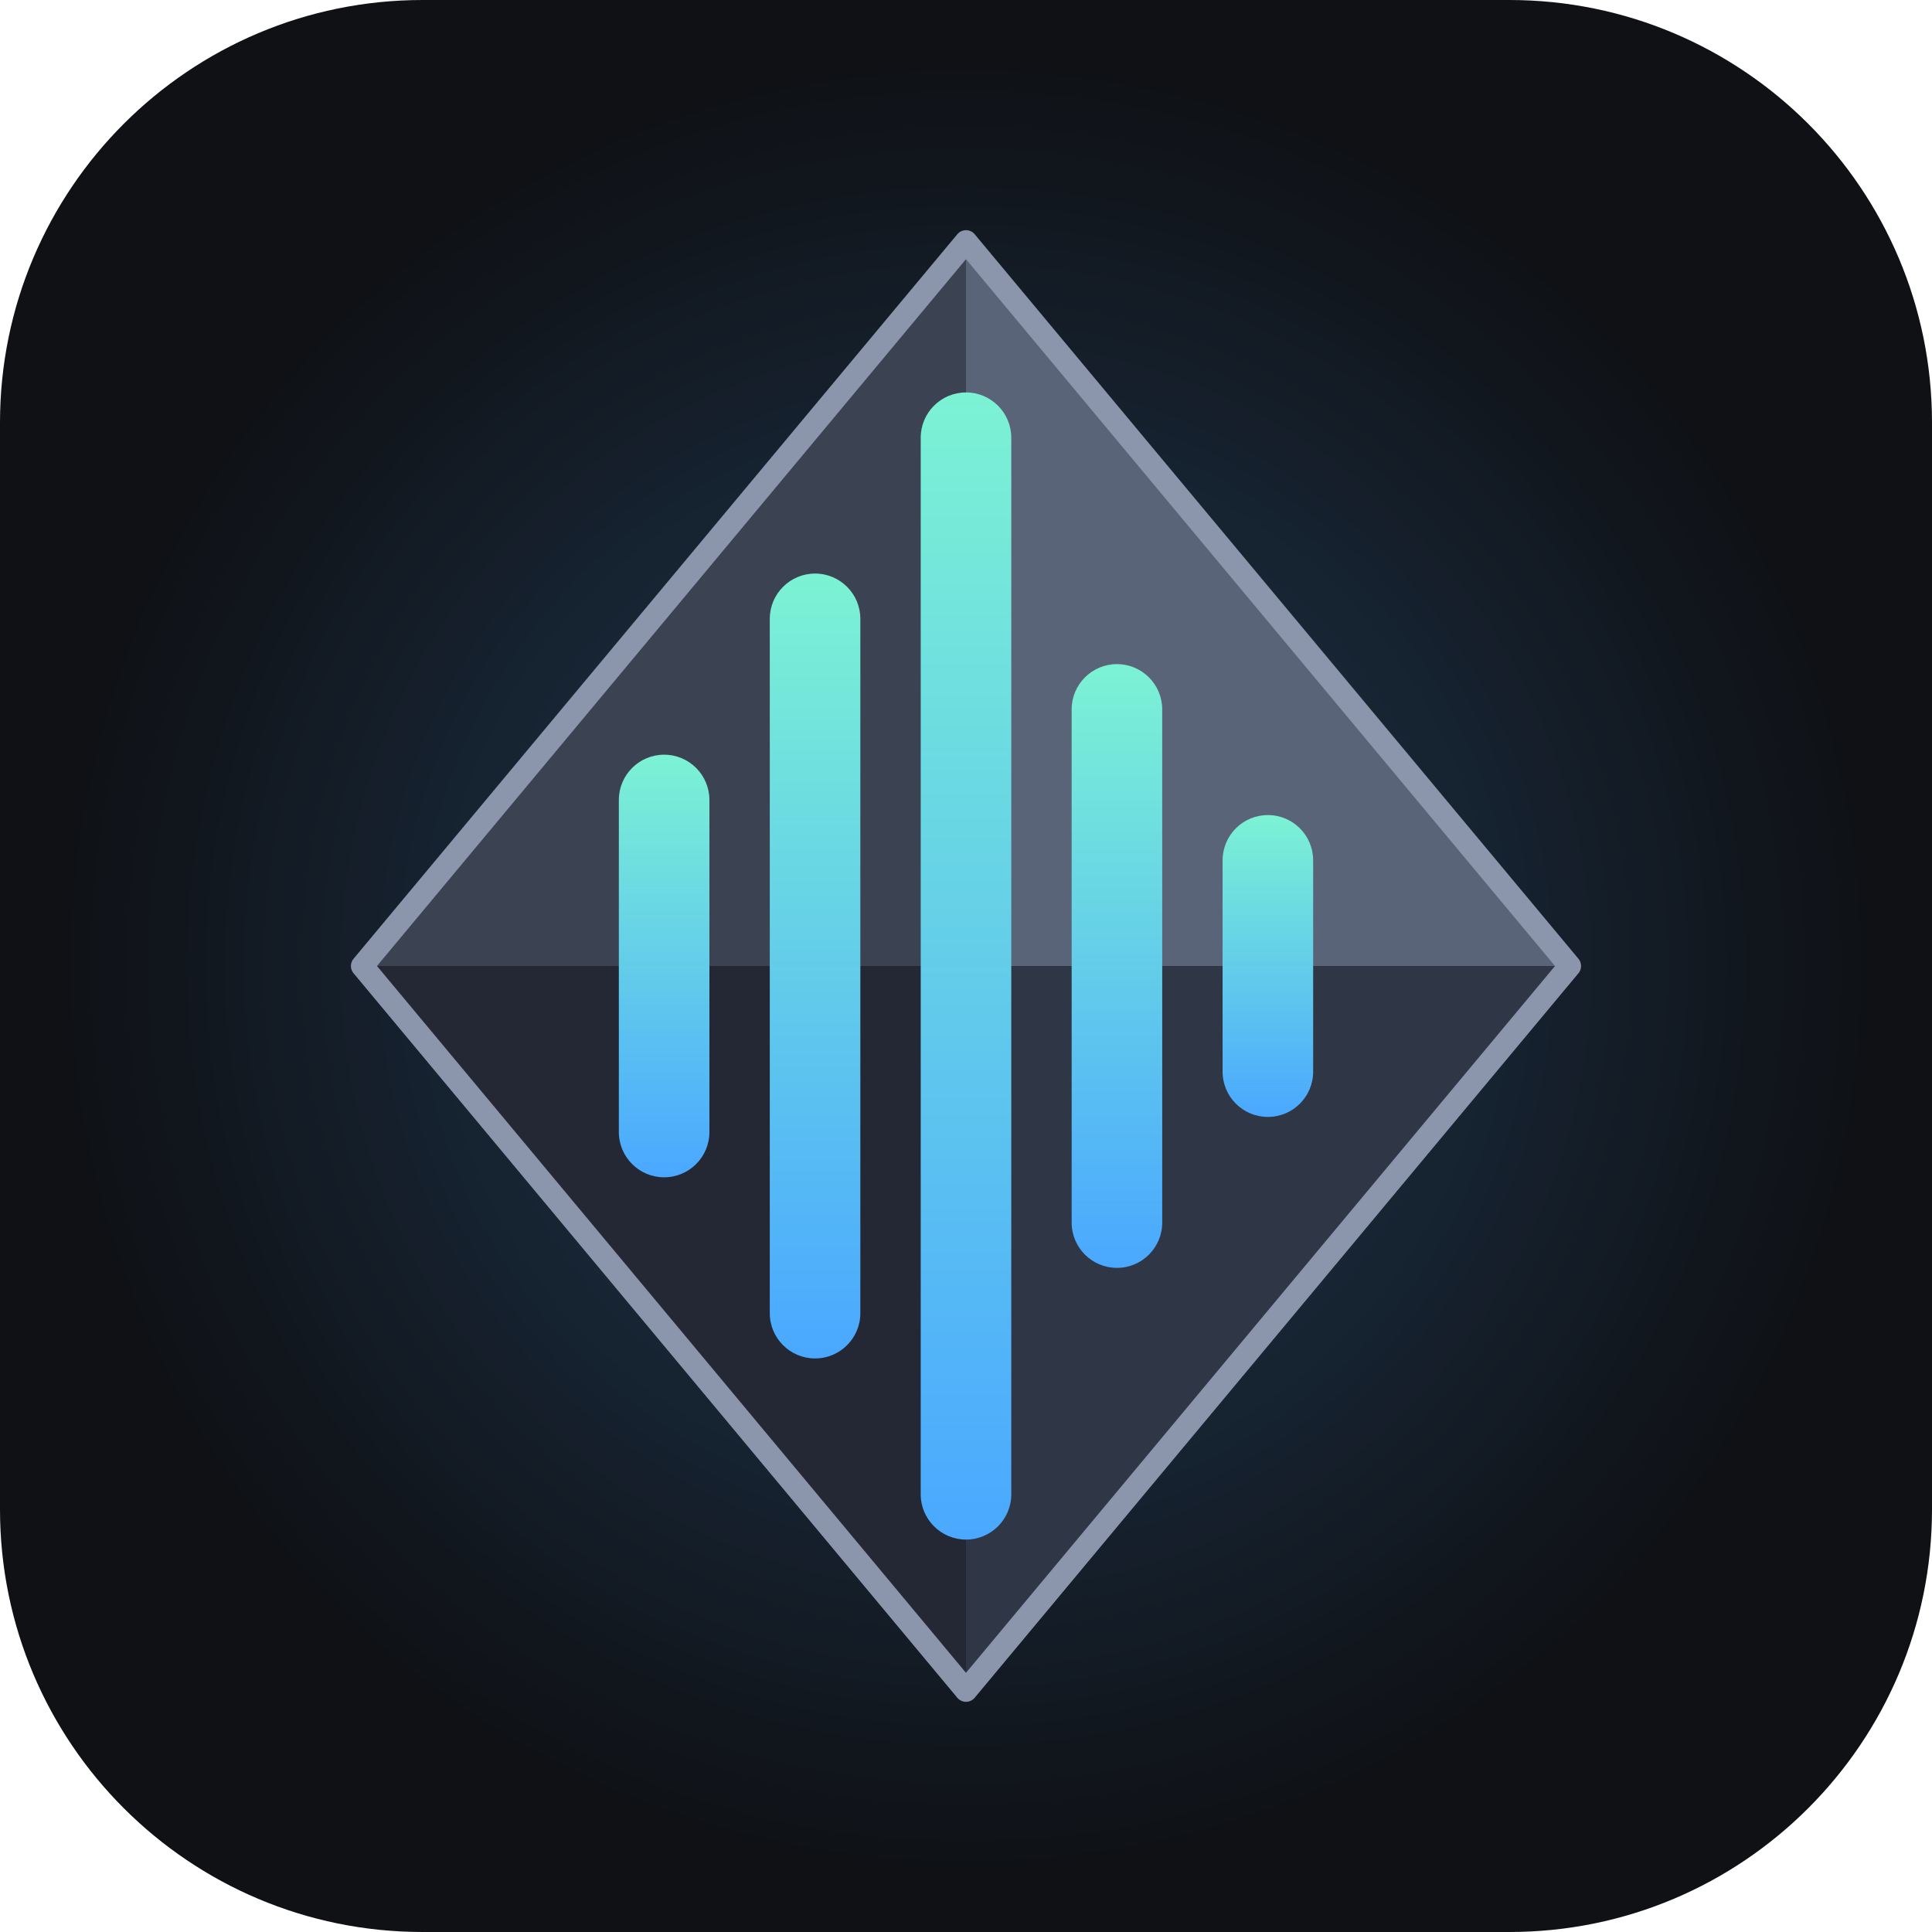
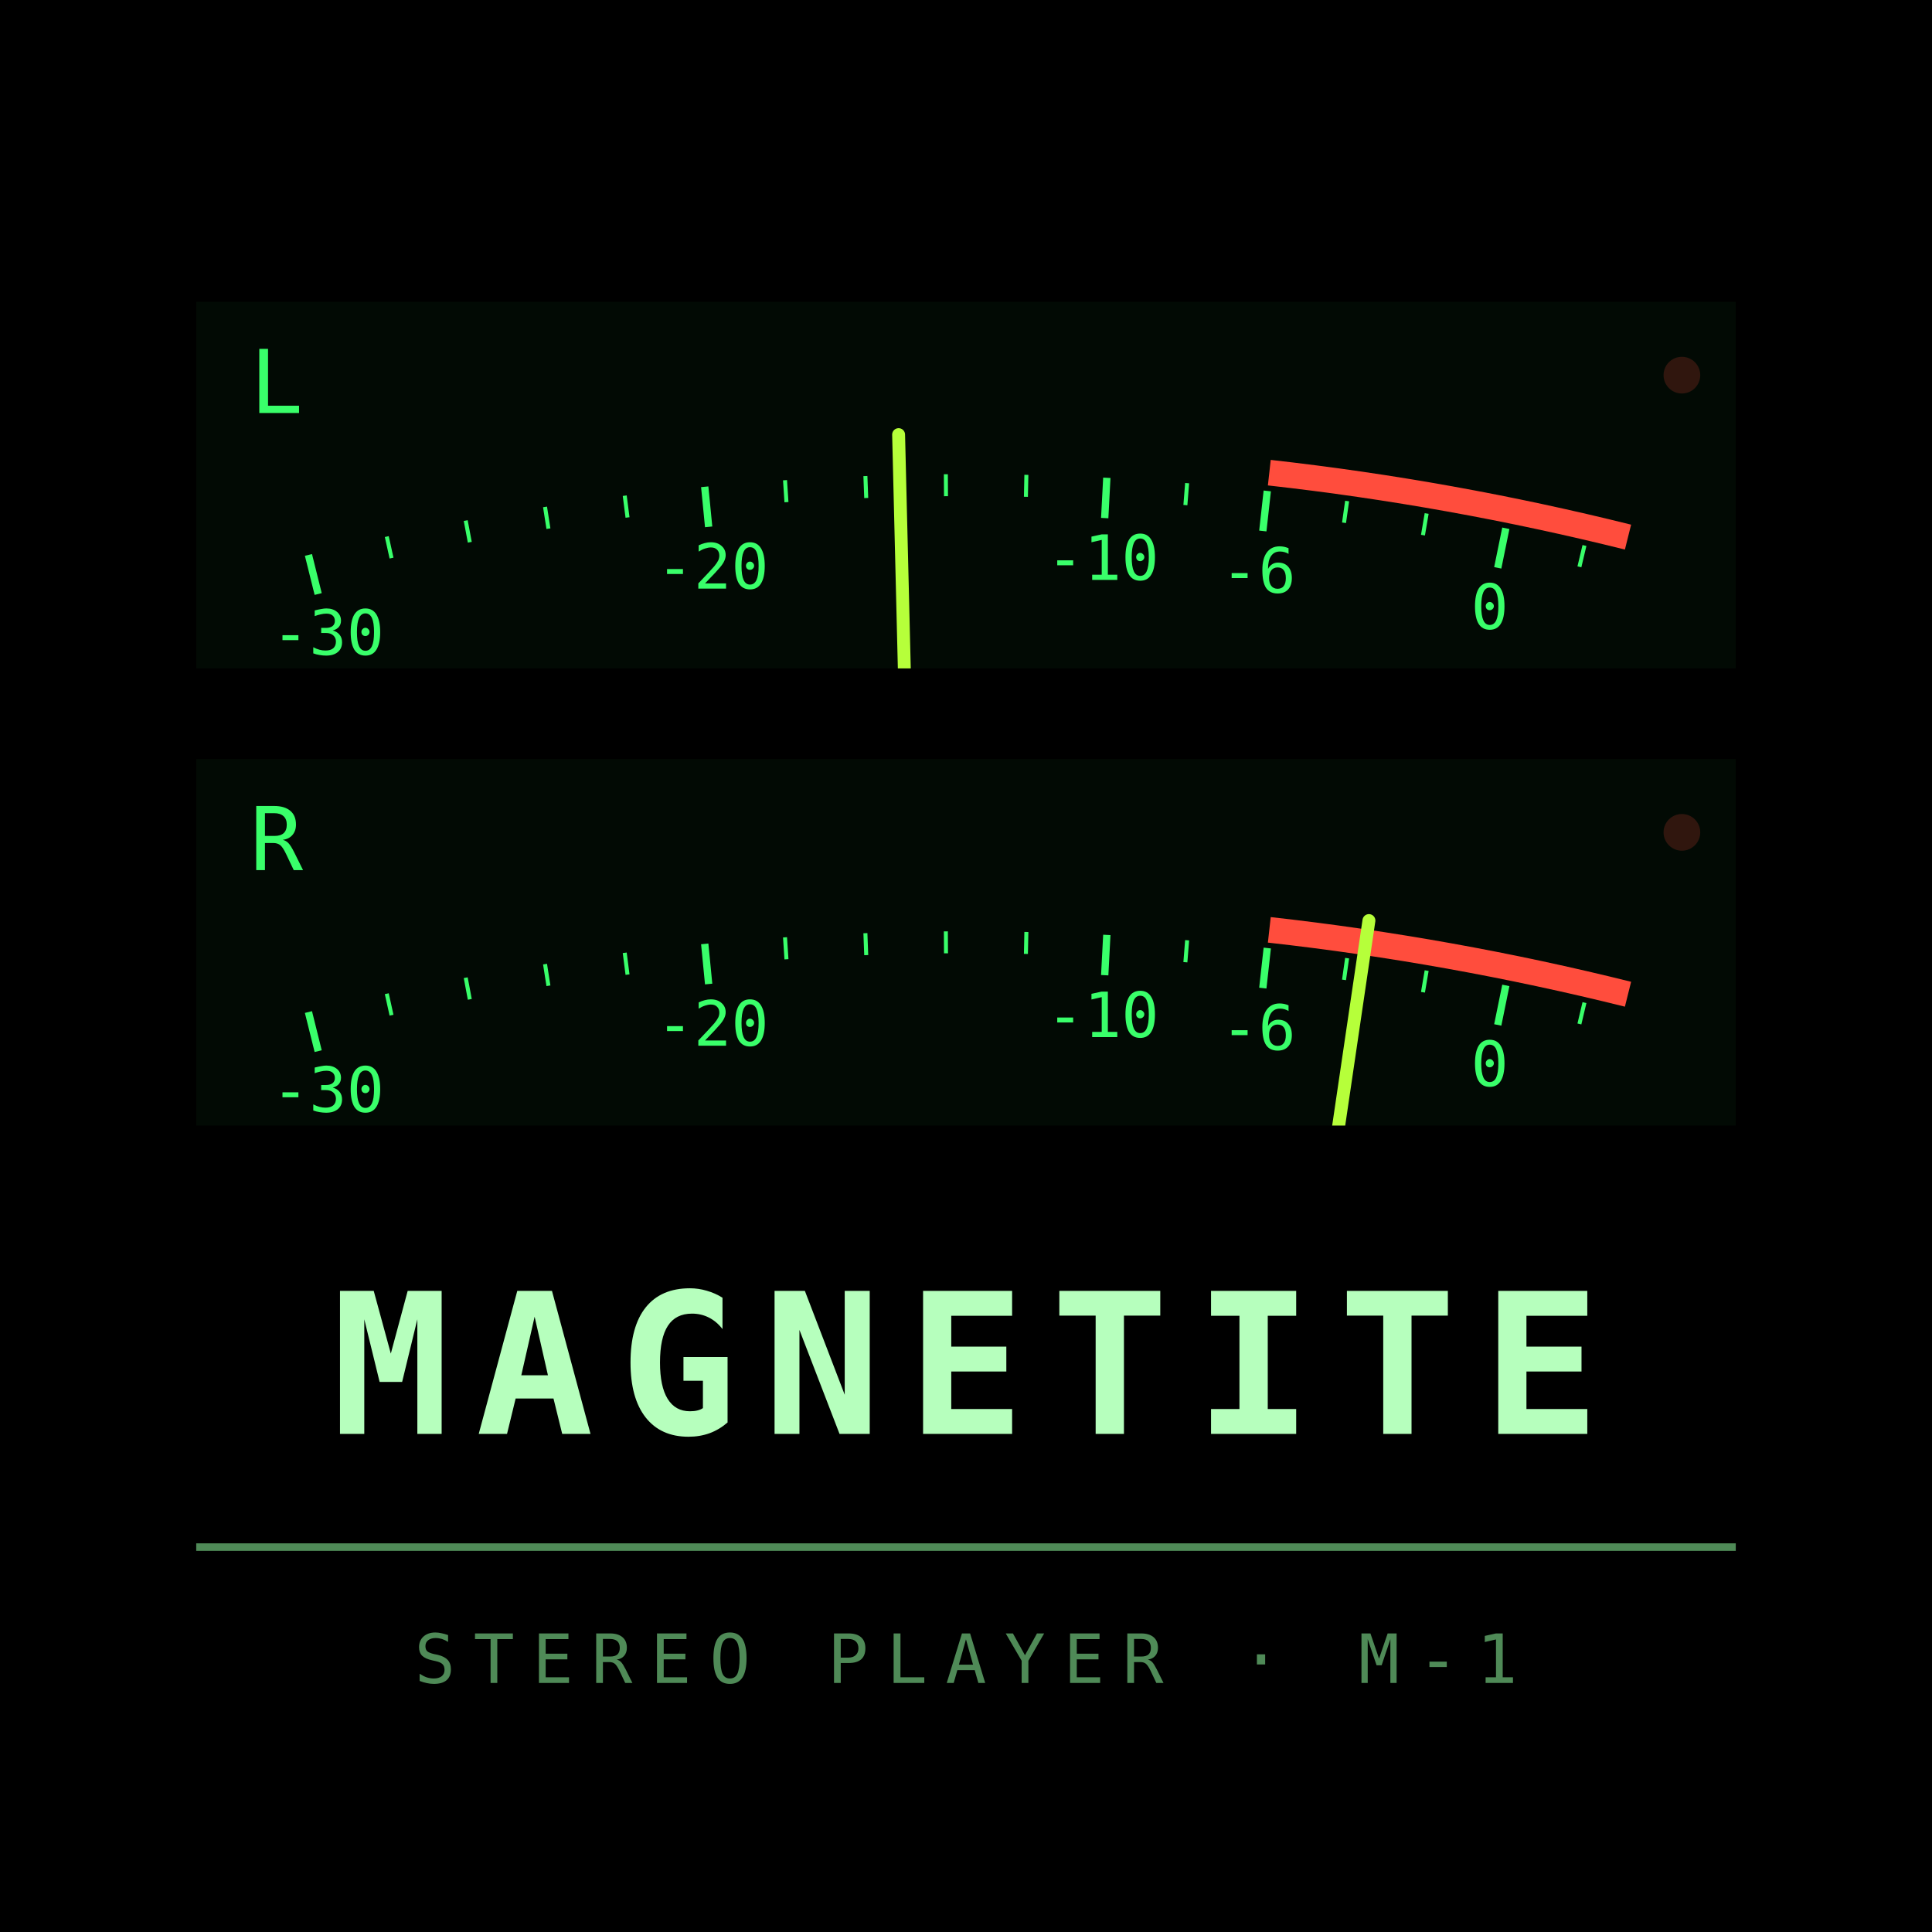
- <svg xmlns="http://www.w3.org/2000/svg" viewBox="0 0 128 128" width="256" height="256" role="img" aria-label="Magnetite">
-   <defs>
-     <linearGradient id="bars" x1="0" y1="0" x2="0" y2="1">
-       <stop offset="0" stop-color="#7cf2d4" />
-       <stop offset="1" stop-color="#4aa8ff" />
-     </linearGradient>
-     <radialGradient id="glow" cx="50%" cy="50%" r="50%">
-       <stop offset="0" stop-color="#4aa8ff" stop-opacity=".28" />
-       <stop offset="1" stop-color="#4aa8ff" stop-opacity="0" />
-     </radialGradient>
-   </defs>
-   <rect width="128" height="128" rx="28" fill="#0f1115" />
-   <circle cx="64" cy="64" r="60" fill="url(#glow)" />
-   <path d="M64 16 L24 64 L64 64 Z" fill="#3b4252" />
-   <path d="M64 16 L104 64 L64 64 Z" fill="#5a6478" />
-   <path d="M24 64 L64 112 L64 64 Z" fill="#232834" />
-   <path d="M104 64 L64 112 L64 64 Z" fill="#2f3646" />
-   <path d="M64 16 L104 64 L64 112 L24 64 Z" fill="none" stroke="#8b96ad" stroke-width="1.5" stroke-linejoin="round" />
-   <g fill="url(#bars)">
-     <rect x="41" y="50" width="6" height="28" rx="3" />
-     <rect x="51" y="38" width="6" height="52" rx="3" />
-     <rect x="61" y="26" width="6" height="76" rx="3" />
-     <rect x="71" y="44" width="6" height="40" rx="3" />
-     <rect x="81" y="54" width="6" height="20" rx="3" />
+ <svg xmlns="http://www.w3.org/2000/svg" viewBox="0 0 256 256" width="512" height="512" role="img" aria-label="Magnetite" font-family="ui-monospace, 'SF Mono', Menlo, 'DejaVu Sans Mono', monospace">
+   <rect width="256" height="256" fill="#000" />
+   <g transform="translate(0 6)">
+     <clipPath id="cl">
+       <rect x="26.00" y="34.00" width="204" height="48.57" />
+     </clipPath>
+     <rect x="26.00" y="34.00" width="204" height="48.57" fill="#020a04" />
+     <g clip-path="url(#cl)">
+       <path d="M168.19 56.63 A362.60 362.60 0 0 1 215.72 65.17" fill="none" stroke="#ff4d3d" stroke-width="3.40" />
+       <path d="M40.87 67.53 L42.16 72.71" stroke="#39ff6a" stroke-width="0.97" />
+       <text x="43.45" y="77.90" text-anchor="middle" dominant-baseline="central" font-size="8.26" fill="#39ff6a">-30</text>
+       <path d="M51.25 65.10 L51.88 67.95" stroke="#39ff6a" stroke-width="0.53" />
+       <path d="M61.71 62.98 L62.25 65.85" stroke="#39ff6a" stroke-width="0.53" />
+       <path d="M72.22 61.17 L72.67 64.05" stroke="#39ff6a" stroke-width="0.53" />
+       <path d="M82.78 59.68 L83.15 62.57" stroke="#39ff6a" stroke-width="0.53" />
+       <path d="M93.38 58.50 L93.90 63.81" stroke="#39ff6a" stroke-width="0.97" />
+       <text x="94.41" y="69.13" text-anchor="middle" dominant-baseline="central" font-size="8.26" fill="#39ff6a">-20</text>
+       <path d="M104.02 57.63 L104.21 60.54" stroke="#39ff6a" stroke-width="0.53" />
+       <path d="M114.67 57.08 L114.78 59.99" stroke="#39ff6a" stroke-width="0.53" />
+       <path d="M125.33 56.84 L125.35 59.75" stroke="#39ff6a" stroke-width="0.53" />
+       <path d="M136.00 56.92 L135.94 59.83" stroke="#39ff6a" stroke-width="0.53" />
+       <path d="M146.66 57.31 L146.38 62.65" stroke="#39ff6a" stroke-width="0.97" />
+       <text x="146.11" y="67.98" text-anchor="middle" dominant-baseline="central" font-size="8.26" fill="#39ff6a">-10</text>
+       <path d="M157.30 58.02 L157.07 60.93" stroke="#39ff6a" stroke-width="0.53" />
+       <path d="M167.92 59.05 L167.33 64.36" stroke="#39ff6a" stroke-width="0.97" />
+       <text x="166.74" y="69.67" text-anchor="middle" dominant-baseline="central" font-size="8.26" fill="#39ff6a">-6</text>
+       <path d="M178.50 60.39 L178.09 63.27" stroke="#39ff6a" stroke-width="0.53" />
+       <path d="M189.04 62.04 L188.55 64.91" stroke="#39ff6a" stroke-width="0.53" />
+       <path d="M199.53 64.00 L198.46 69.24" stroke="#39ff6a" stroke-width="0.97" />
+       <text x="197.40" y="74.48" text-anchor="middle" dominant-baseline="central" font-size="8.26" fill="#39ff6a">0</text>
+       <path d="M209.95 66.28 L209.28 69.11" stroke="#39ff6a" stroke-width="0.53" />
+       <text x="33.14" y="44.69" dominant-baseline="central" font-size="11.66" fill="#39ff6a">L</text>
+       <circle cx="222.86" cy="43.71" r="2.43" fill="#ff4d3d" opacity=".18" />
+       <path d="M120.68 117.63 L119.07 51.59" stroke="#b6ff3a" stroke-width="1.71" stroke-linecap="round" />
+     </g>
+     <clipPath id="cr">
+       <rect x="26.00" y="94.57" width="204" height="48.57" />
+     </clipPath>
+     <rect x="26.00" y="94.57" width="204" height="48.57" fill="#020a04" />
+     <g clip-path="url(#cr)">
+       <path d="M168.19 117.21 A362.60 362.60 0 0 1 215.72 125.74" fill="none" stroke="#ff4d3d" stroke-width="3.40" />
+       <path d="M40.87 128.10 L42.16 133.28" stroke="#39ff6a" stroke-width="0.97" />
+       <text x="43.45" y="138.47" text-anchor="middle" dominant-baseline="central" font-size="8.26" fill="#39ff6a">-30</text>
+       <path d="M51.25 125.67 L51.88 128.52" stroke="#39ff6a" stroke-width="0.53" />
+       <path d="M61.71 123.55 L62.25 126.42" stroke="#39ff6a" stroke-width="0.53" />
+       <path d="M72.22 121.75 L72.67 124.62" stroke="#39ff6a" stroke-width="0.53" />
+       <path d="M82.78 120.25 L83.15 123.14" stroke="#39ff6a" stroke-width="0.53" />
+       <path d="M93.38 119.07 L93.90 124.39" stroke="#39ff6a" stroke-width="0.97" />
+       <text x="94.41" y="129.70" text-anchor="middle" dominant-baseline="central" font-size="8.26" fill="#39ff6a">-20</text>
+       <path d="M104.02 118.20 L104.21 121.11" stroke="#39ff6a" stroke-width="0.53" />
+       <path d="M114.67 117.65 L114.78 120.56" stroke="#39ff6a" stroke-width="0.53" />
+       <path d="M125.33 117.41 L125.35 120.32" stroke="#39ff6a" stroke-width="0.53" />
+       <path d="M136.00 117.49 L135.94 120.40" stroke="#39ff6a" stroke-width="0.53" />
+       <path d="M146.66 117.88 L146.38 123.22" stroke="#39ff6a" stroke-width="0.97" />
+       <text x="146.11" y="128.56" text-anchor="middle" dominant-baseline="central" font-size="8.26" fill="#39ff6a">-10</text>
+       <path d="M157.30 118.59 L157.07 121.50" stroke="#39ff6a" stroke-width="0.53" />
+       <path d="M167.92 119.62 L167.33 124.93" stroke="#39ff6a" stroke-width="0.97" />
+       <text x="166.74" y="130.24" text-anchor="middle" dominant-baseline="central" font-size="8.26" fill="#39ff6a">-6</text>
+       <path d="M178.50 120.96 L178.09 123.84" stroke="#39ff6a" stroke-width="0.53" />
+       <path d="M189.04 122.61 L188.55 125.48" stroke="#39ff6a" stroke-width="0.53" />
+       <path d="M199.53 124.57 L198.46 129.81" stroke="#39ff6a" stroke-width="0.97" />
+       <text x="197.40" y="135.05" text-anchor="middle" dominant-baseline="central" font-size="8.26" fill="#39ff6a">0</text>
+       <path d="M209.95 126.85 L209.28 129.68" stroke="#39ff6a" stroke-width="0.53" />
+       <text x="33.14" y="105.26" dominant-baseline="central" font-size="11.66" fill="#39ff6a">R</text>
+       <circle cx="222.86" cy="104.29" r="2.43" fill="#ff4d3d" opacity=".18" />
+       <path d="M171.75 181.33 L181.39 115.98" stroke="#b6ff3a" stroke-width="1.71" stroke-linecap="round" />
+     </g>
  </g>
+   <text x="128" y="190" text-anchor="middle" font-size="26" font-weight="700" letter-spacing="3.4" fill="#b6ffbd">MAGNETITE</text>
+   <path d="M26 205 H230" stroke="#4f8a57" stroke-width="1" />
+   <text x="128" y="223" text-anchor="middle" font-size="9" letter-spacing="2.4" fill="#4f8a57">STEREO PLAYER · M-1</text>
</svg>
